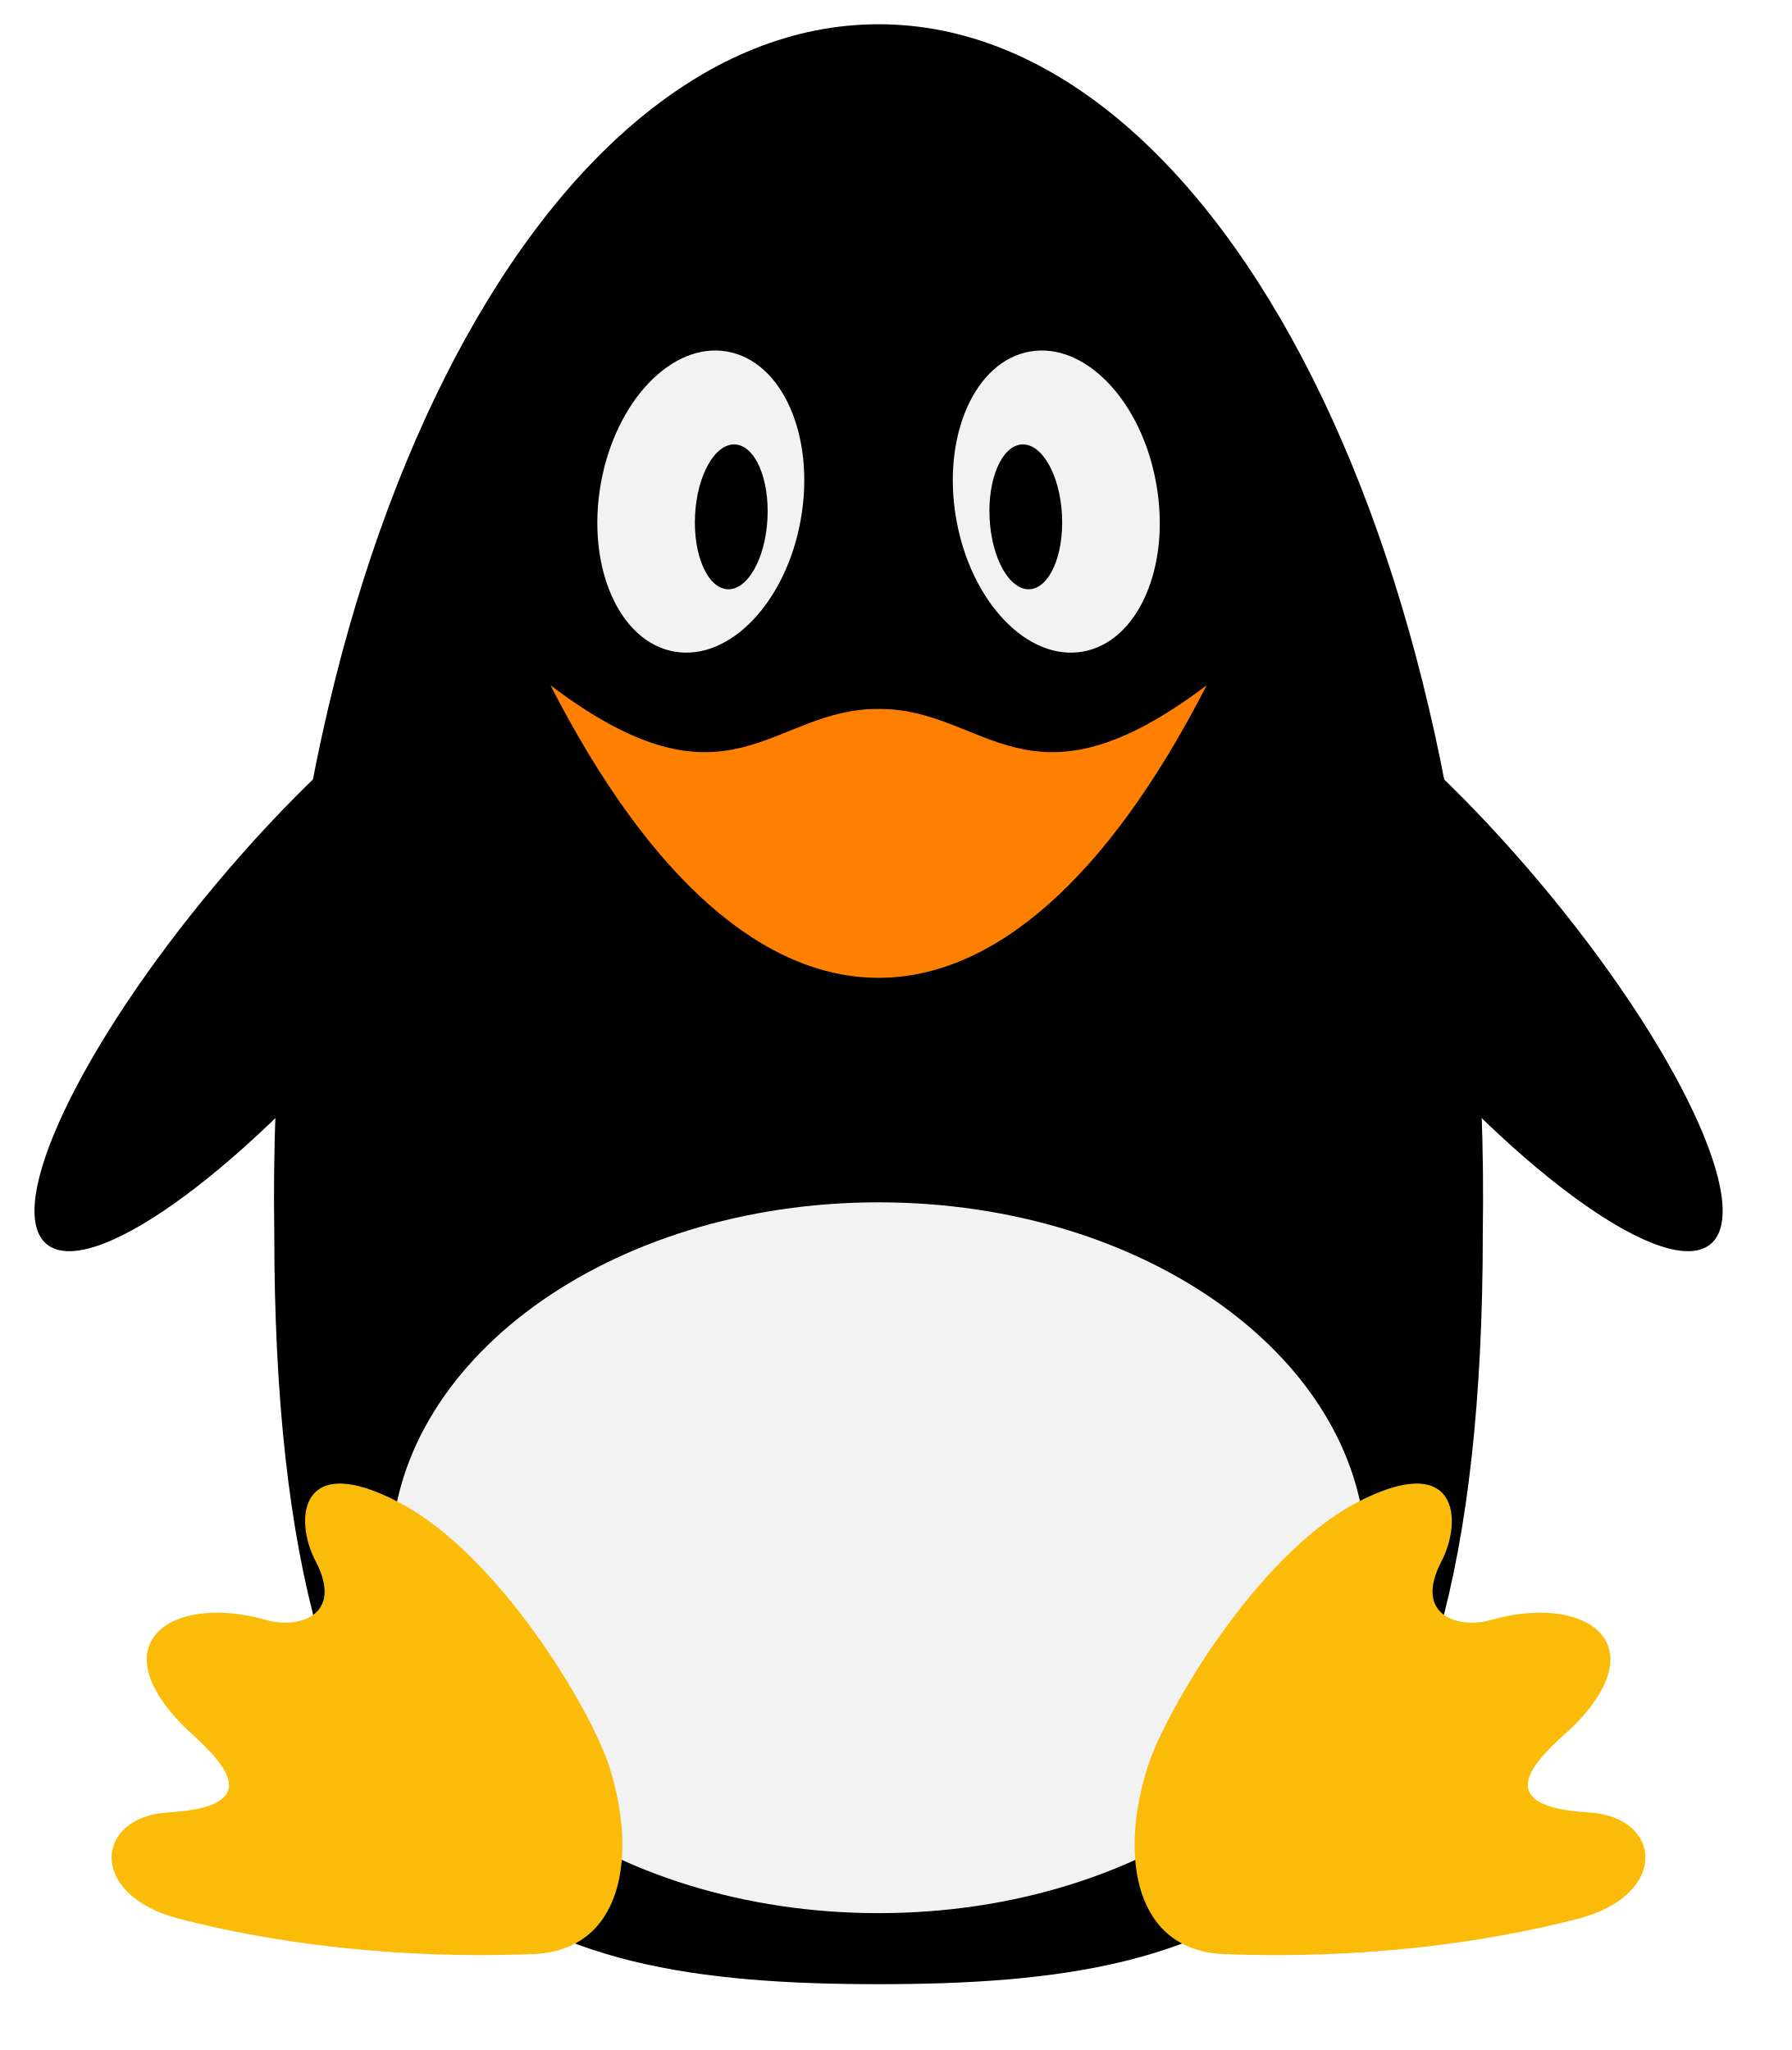
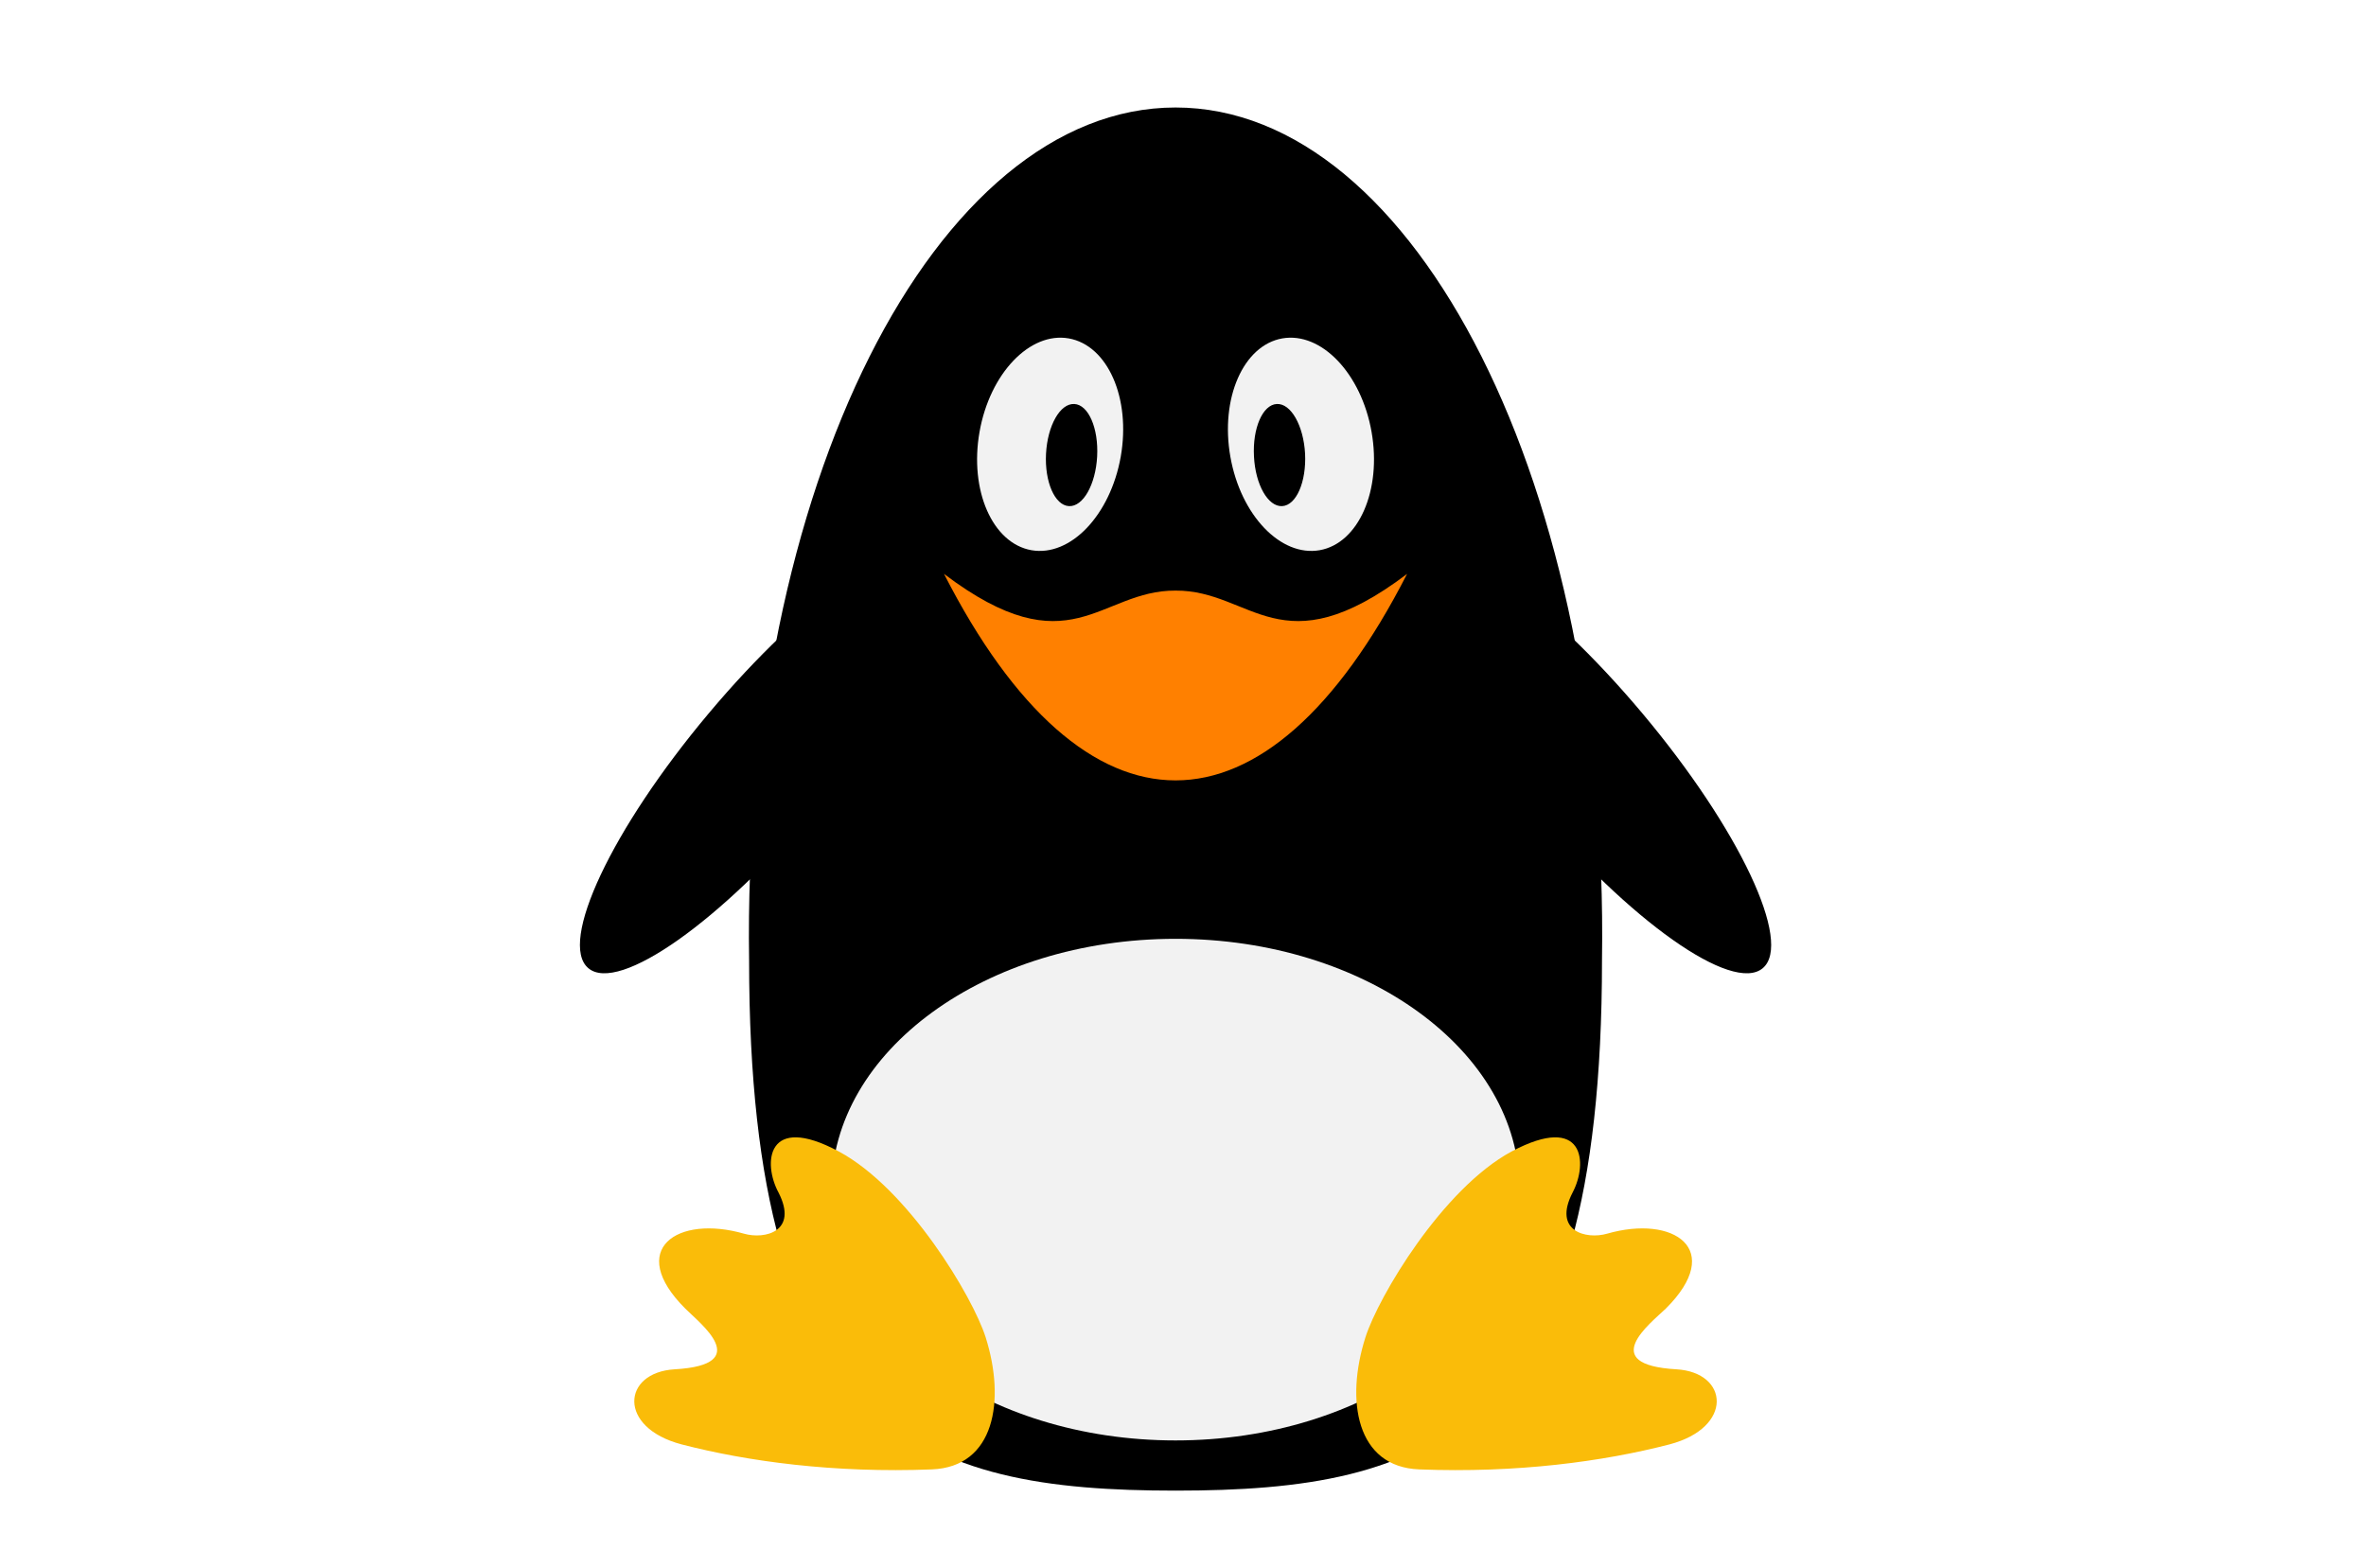
- <svg xmlns="http://www.w3.org/2000/svg" width="49.04" height="56.126" viewBox="0 0 49.04 56.126">
-   <defs>
-     <clipPath id="clip-0">
-       <path clip-rule="nonzero" d="M 7 0.109 L 41 0.109 L 41 55 L 7 55 Z M 7 0.109 " />
-     </clipPath>
-   </defs>
-   <path fill-rule="nonzero" fill="rgb(0%, 0%, 0%)" fill-opacity="1" d="M 46.828 34.059 C 48.004 33.07 45.918 28.648 42.164 24.18 C 38.414 19.707 34.422 16.887 33.246 17.871 C 32.066 18.859 34.156 23.285 37.906 27.754 C 41.656 32.223 45.652 35.047 46.828 34.059 Z M 46.828 34.059 " />
-   <path fill-rule="nonzero" fill="rgb(0%, 0%, 0%)" fill-opacity="1" d="M 14.855 17.871 C 13.676 16.887 9.684 19.707 5.934 24.18 C 2.184 28.648 0.094 33.07 1.273 34.059 C 2.449 35.047 6.441 32.223 10.191 27.754 C 13.945 23.285 16.031 18.859 14.855 17.871 Z M 14.855 17.871 " />
-   <g clip-path="url(#clip-0)">
-     <path fill-rule="nonzero" fill="rgb(0%, 0%, 0%)" fill-opacity="1" d="M 40.59 33.75 C 40.59 52.102 33.918 54.324 24.051 54.324 C 14.18 54.324 7.508 52.102 7.508 33.75 C 7.23 15.402 14.734 0.664 24.051 0.664 C 33.363 0.664 40.871 15.402 40.59 33.75 Z M 40.59 33.75 " />
-   </g>
-   <path fill-rule="nonzero" fill="rgb(95%, 95%, 95%)" fill-opacity="1" d="M 37.395 42.648 C 37.395 37.273 31.418 32.918 24.051 32.918 C 16.68 32.918 10.703 37.273 10.703 42.648 C 10.703 48.023 16.68 52.379 24.051 52.379 C 31.418 52.379 37.395 48.023 37.395 42.648 Z M 37.395 42.648 " />
-   <path fill-rule="nonzero" fill="rgb(98.235%, 73.92%, 3.529%)" fill-opacity="1" d="M 16.68 48.371 C 16.18 46.805 13.68 42.609 10.98 41.164 C 8.176 39.66 8.035 41.621 8.648 42.758 C 9.426 44.27 8.117 44.59 7.312 44.359 C 4.727 43.613 2.727 44.957 5.031 47.262 C 5.59 47.828 7.73 49.441 4.613 49.621 C 2.586 49.738 2.391 51.879 4.895 52.531 C 7.449 53.195 10.816 53.648 14.598 53.5 C 17.043 53.402 17.461 50.824 16.68 48.371 Z M 16.68 48.371 " />
-   <path fill-rule="nonzero" fill="rgb(98.235%, 73.92%, 3.529%)" fill-opacity="1" d="M 31.418 48.371 C 31.918 46.805 34.406 42.609 37.09 41.164 C 39.926 39.66 40.051 41.621 39.453 42.758 C 38.672 44.27 39.988 44.59 40.785 44.359 C 43.371 43.613 45.379 44.957 43.066 47.262 C 42.48 47.828 40.371 49.441 43.484 49.621 C 45.512 49.738 45.703 51.879 43.203 52.531 C 40.648 53.195 37.293 53.648 33.504 53.5 C 31.055 53.402 30.633 50.824 31.418 48.371 Z M 31.418 48.371 " />
-   <path fill-rule="nonzero" fill="rgb(95%, 95%, 95%)" fill-opacity="1" d="M 21.922 14.215 C 22.32 11.949 21.422 9.891 19.906 9.625 C 18.395 9.359 16.844 10.98 16.445 13.25 C 16.047 15.52 16.949 17.574 18.461 17.84 C 19.973 18.105 21.523 16.484 21.922 14.215 Z M 21.922 14.215 " />
-   <path fill-rule="nonzero" fill="rgb(0%, 0%, 0%)" fill-opacity="1" d="M 21.008 14.203 C 21.066 13.105 20.668 12.195 20.121 12.168 C 19.574 12.141 19.082 13.004 19.027 14.098 C 18.969 15.191 19.367 16.102 19.914 16.133 C 20.461 16.16 20.953 15.297 21.008 14.203 Z M 21.008 14.203 " />
-   <path fill-rule="nonzero" fill="rgb(95%, 95%, 95%)" fill-opacity="1" d="M 31.652 13.25 C 31.254 10.98 29.703 9.359 28.191 9.625 C 26.68 9.891 25.777 11.949 26.176 14.215 C 26.578 16.484 28.125 18.105 29.641 17.84 C 31.152 17.574 32.055 15.52 31.652 13.25 Z M 31.652 13.25 " />
-   <path fill-rule="nonzero" fill="rgb(0%, 0%, 0%)" fill-opacity="1" d="M 29.07 14.098 C 29.016 13.004 28.523 12.141 27.977 12.168 C 27.43 12.195 27.031 13.105 27.09 14.203 C 27.148 15.297 27.637 16.16 28.184 16.133 C 28.73 16.102 29.129 15.191 29.07 14.098 Z M 29.07 14.098 " />
-   <path fill-rule="nonzero" fill="rgb(100%, 50%, 0%)" fill-opacity="1" d="M 33.031 18.762 C 28.129 22.473 27.012 19.391 24.051 19.41 C 21.086 19.391 19.969 22.473 15.07 18.762 C 20.527 29.441 27.57 29.441 33.031 18.762 Z M 33.031 18.762 " />
+ <svg xmlns="http://www.w3.org/2000/svg" width="92.41" height="61.228" viewBox="0 0 92.41 61.228">
+   <path fill-rule="nonzero" fill="rgb(0%, 0%, 0%)" fill-opacity="1" d="M 68.848 37.82 C 70.031 36.828 67.93 32.375 64.156 27.875 C 60.379 23.371 56.355 20.531 55.172 21.523 C 53.988 22.52 56.09 26.973 59.867 31.473 C 63.641 35.973 67.664 38.816 68.848 37.82 Z M 68.848 37.82 " />
+   <path fill-rule="nonzero" fill="rgb(0%, 0%, 0%)" fill-opacity="1" d="M 36.656 21.523 C 35.473 20.531 31.449 23.371 27.672 27.875 C 23.895 32.375 21.797 36.828 22.98 37.82 C 24.164 38.816 28.184 35.973 31.961 31.473 C 35.738 26.973 37.84 22.52 36.656 21.523 Z M 36.656 21.523 " />
+   <path fill-rule="nonzero" fill="rgb(0%, 0%, 0%)" fill-opacity="1" d="M 62.57 37.512 C 62.57 55.988 55.852 58.227 45.914 58.227 C 35.977 58.227 29.258 55.988 29.258 37.512 C 28.977 19.035 36.535 4.199 45.914 4.199 C 55.293 4.199 62.852 19.035 62.57 37.512 Z M 62.57 37.512 " />
+   <path fill-rule="nonzero" fill="rgb(95%, 95%, 95%)" fill-opacity="1" d="M 59.352 46.469 C 59.352 41.059 53.336 36.672 45.914 36.672 C 38.492 36.672 32.477 41.059 32.477 46.469 C 32.477 51.879 38.492 56.266 45.914 56.266 C 53.336 56.266 59.352 51.879 59.352 46.469 Z M 59.352 46.469 " />
+   <path fill-rule="nonzero" fill="rgb(98.235%, 73.92%, 3.529%)" fill-opacity="1" d="M 38.496 52.234 C 37.992 50.652 35.473 46.43 32.758 44.977 C 29.93 43.461 29.789 45.438 30.406 46.582 C 31.188 48.105 29.875 48.422 29.062 48.191 C 26.457 47.441 24.441 48.797 26.766 51.117 C 27.324 51.684 29.48 53.309 26.348 53.488 C 24.301 53.609 24.105 55.762 26.625 56.422 C 29.203 57.09 32.59 57.547 36.395 57.398 C 38.859 57.301 39.277 54.703 38.496 52.234 Z M 38.496 52.234 " />
+   <path fill-rule="nonzero" fill="rgb(98.235%, 73.92%, 3.529%)" fill-opacity="1" d="M 53.332 52.234 C 53.836 50.652 56.34 46.43 59.043 44.977 C 61.898 43.461 62.027 45.438 61.422 46.582 C 60.637 48.105 61.961 48.422 62.766 48.191 C 65.371 47.441 67.391 48.797 65.062 51.117 C 64.473 51.684 62.348 53.309 65.48 53.488 C 67.523 53.609 67.719 55.762 65.203 56.422 C 62.625 57.09 59.25 57.547 55.43 57.398 C 52.969 57.301 52.543 54.703 53.332 52.234 Z M 53.332 52.234 " />
+   <path fill-rule="nonzero" fill="rgb(95%, 95%, 95%)" fill-opacity="1" d="M 43.773 17.84 C 44.176 15.559 43.266 13.488 41.742 13.219 C 40.223 12.953 38.66 14.586 38.258 16.871 C 37.855 19.152 38.762 21.223 40.285 21.492 C 41.809 21.758 43.367 20.125 43.773 17.84 Z M 43.773 17.84 " />
+   <path fill-rule="nonzero" fill="rgb(0%, 0%, 0%)" fill-opacity="1" d="M 42.852 17.828 C 42.91 16.727 42.512 15.809 41.961 15.781 C 41.406 15.75 40.914 16.621 40.855 17.723 C 40.797 18.824 41.199 19.742 41.75 19.77 C 42.301 19.801 42.793 18.93 42.852 17.828 Z M 42.852 17.828 " />
+   <path fill-rule="nonzero" fill="rgb(95%, 95%, 95%)" fill-opacity="1" d="M 53.57 16.871 C 53.168 14.586 51.605 12.953 50.082 13.219 C 48.562 13.488 47.652 15.559 48.055 17.84 C 48.457 20.125 50.02 21.758 51.543 21.492 C 53.062 21.223 53.973 19.152 53.57 16.871 Z M 53.57 16.871 " />
+   <path fill-rule="nonzero" fill="rgb(0%, 0%, 0%)" fill-opacity="1" d="M 50.973 17.723 C 50.914 16.621 50.418 15.75 49.867 15.781 C 49.316 15.809 48.918 16.727 48.977 17.828 C 49.031 18.93 49.527 19.801 50.078 19.77 C 50.629 19.742 51.027 18.824 50.973 17.723 Z M 50.973 17.723 " />
+   <path fill-rule="nonzero" fill="rgb(100%, 50%, 0%)" fill-opacity="1" d="M 54.957 22.418 C 50.02 26.152 48.898 23.051 45.914 23.07 C 42.93 23.051 41.809 26.152 36.871 22.418 C 42.367 33.172 49.461 33.172 54.957 22.418 Z M 54.957 22.418 " />
</svg>
